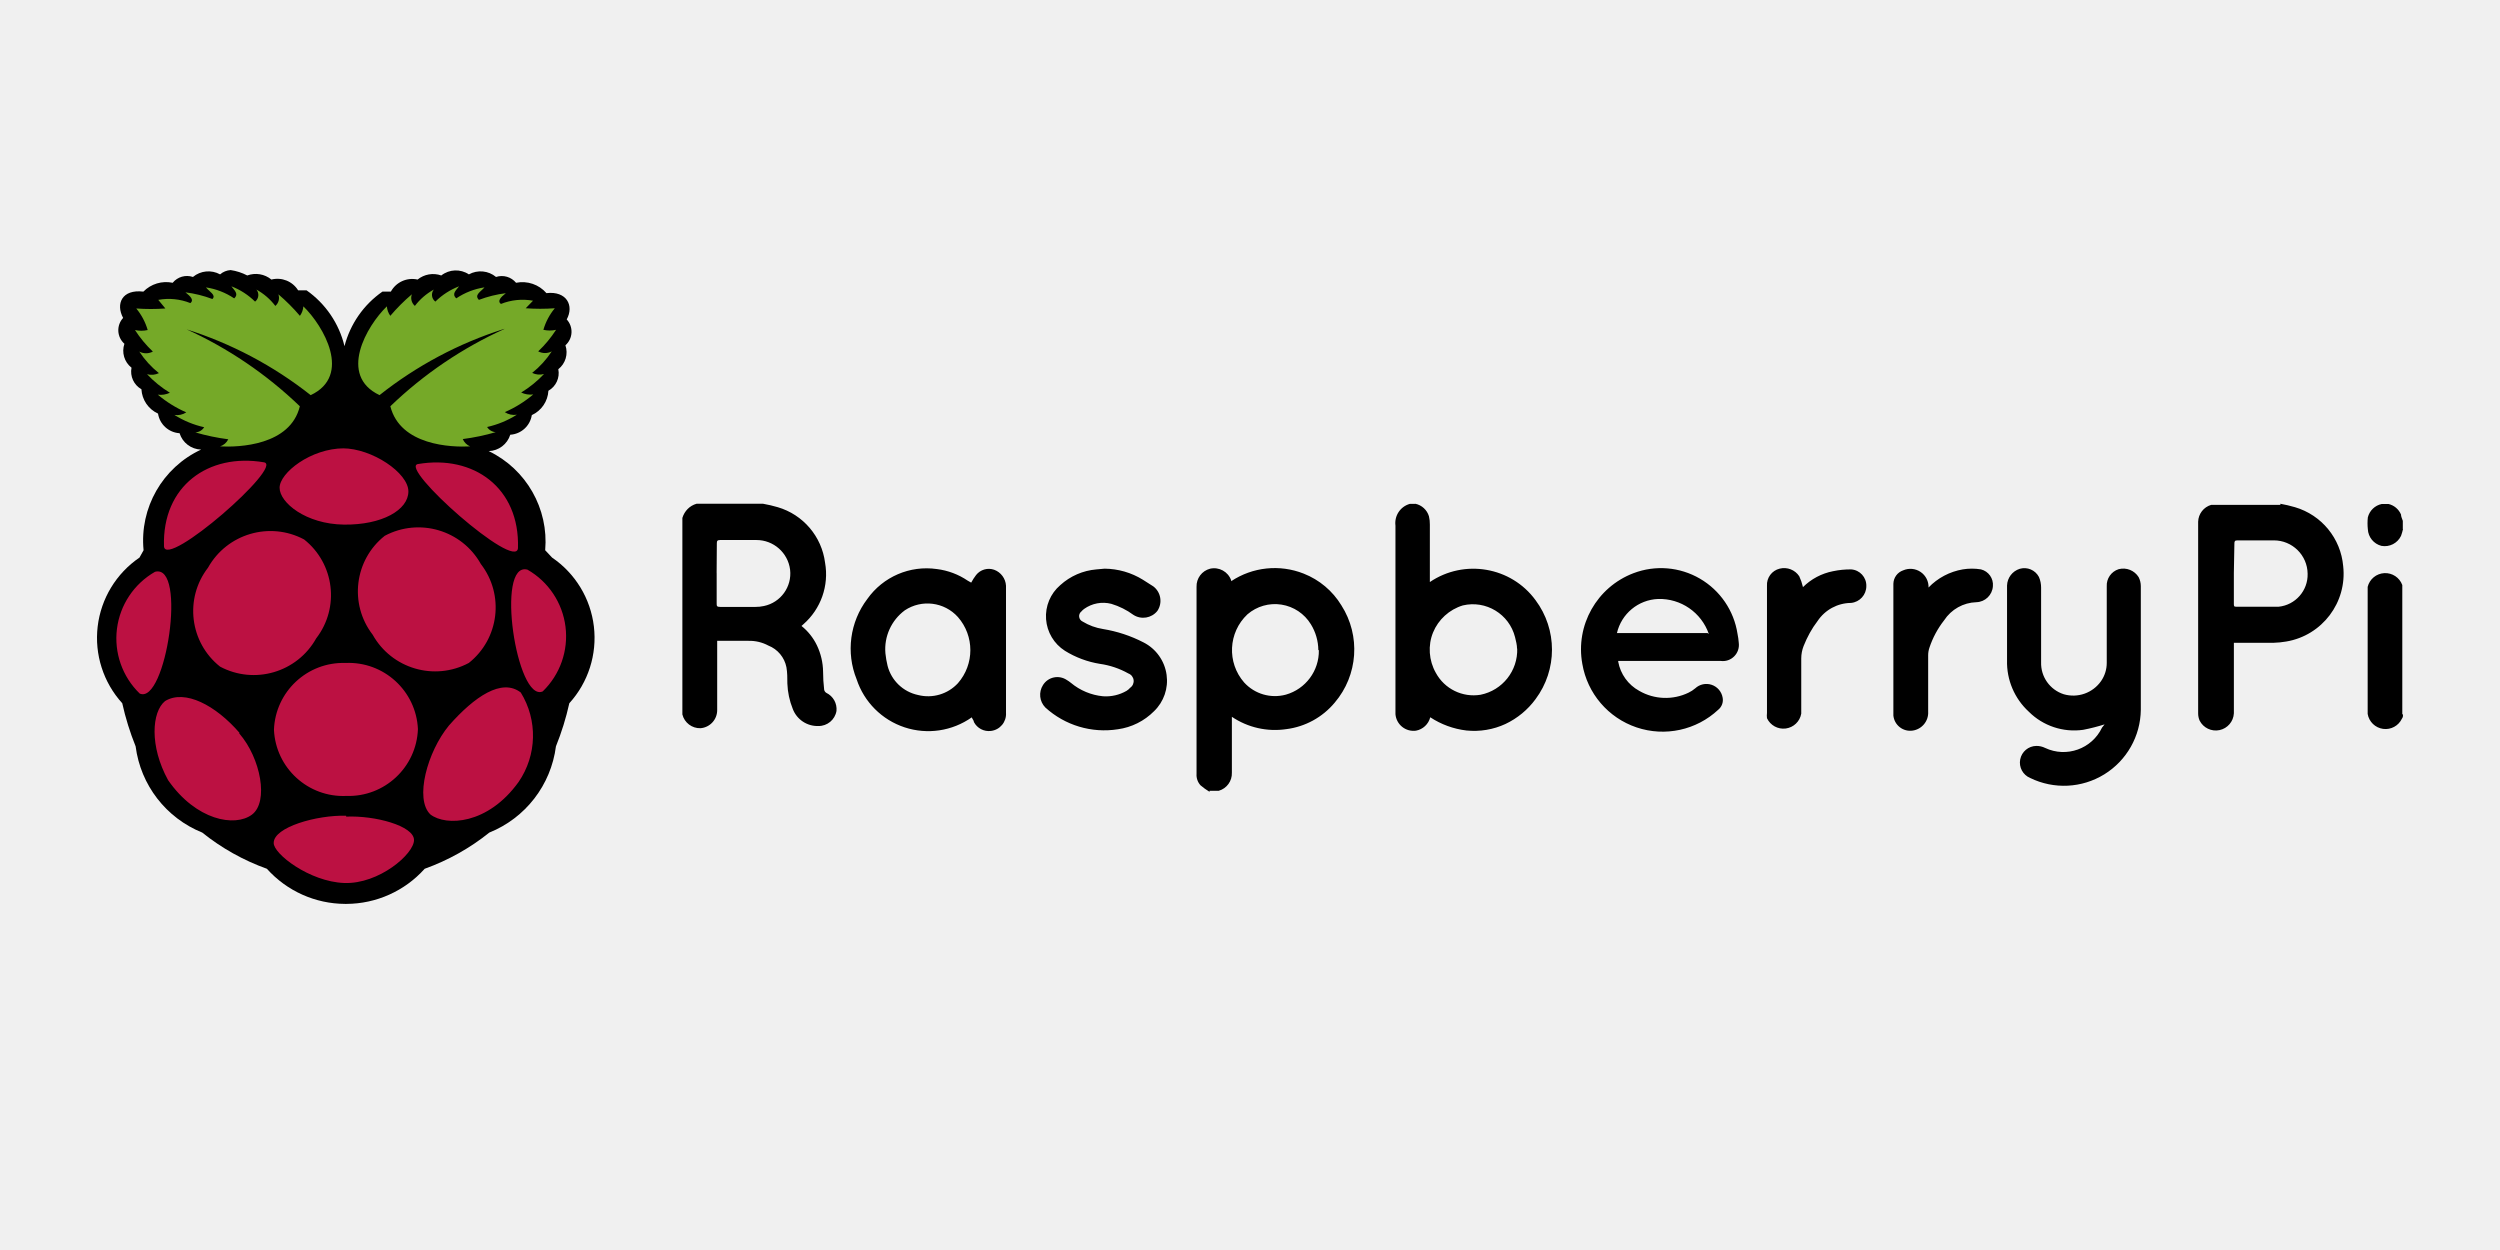
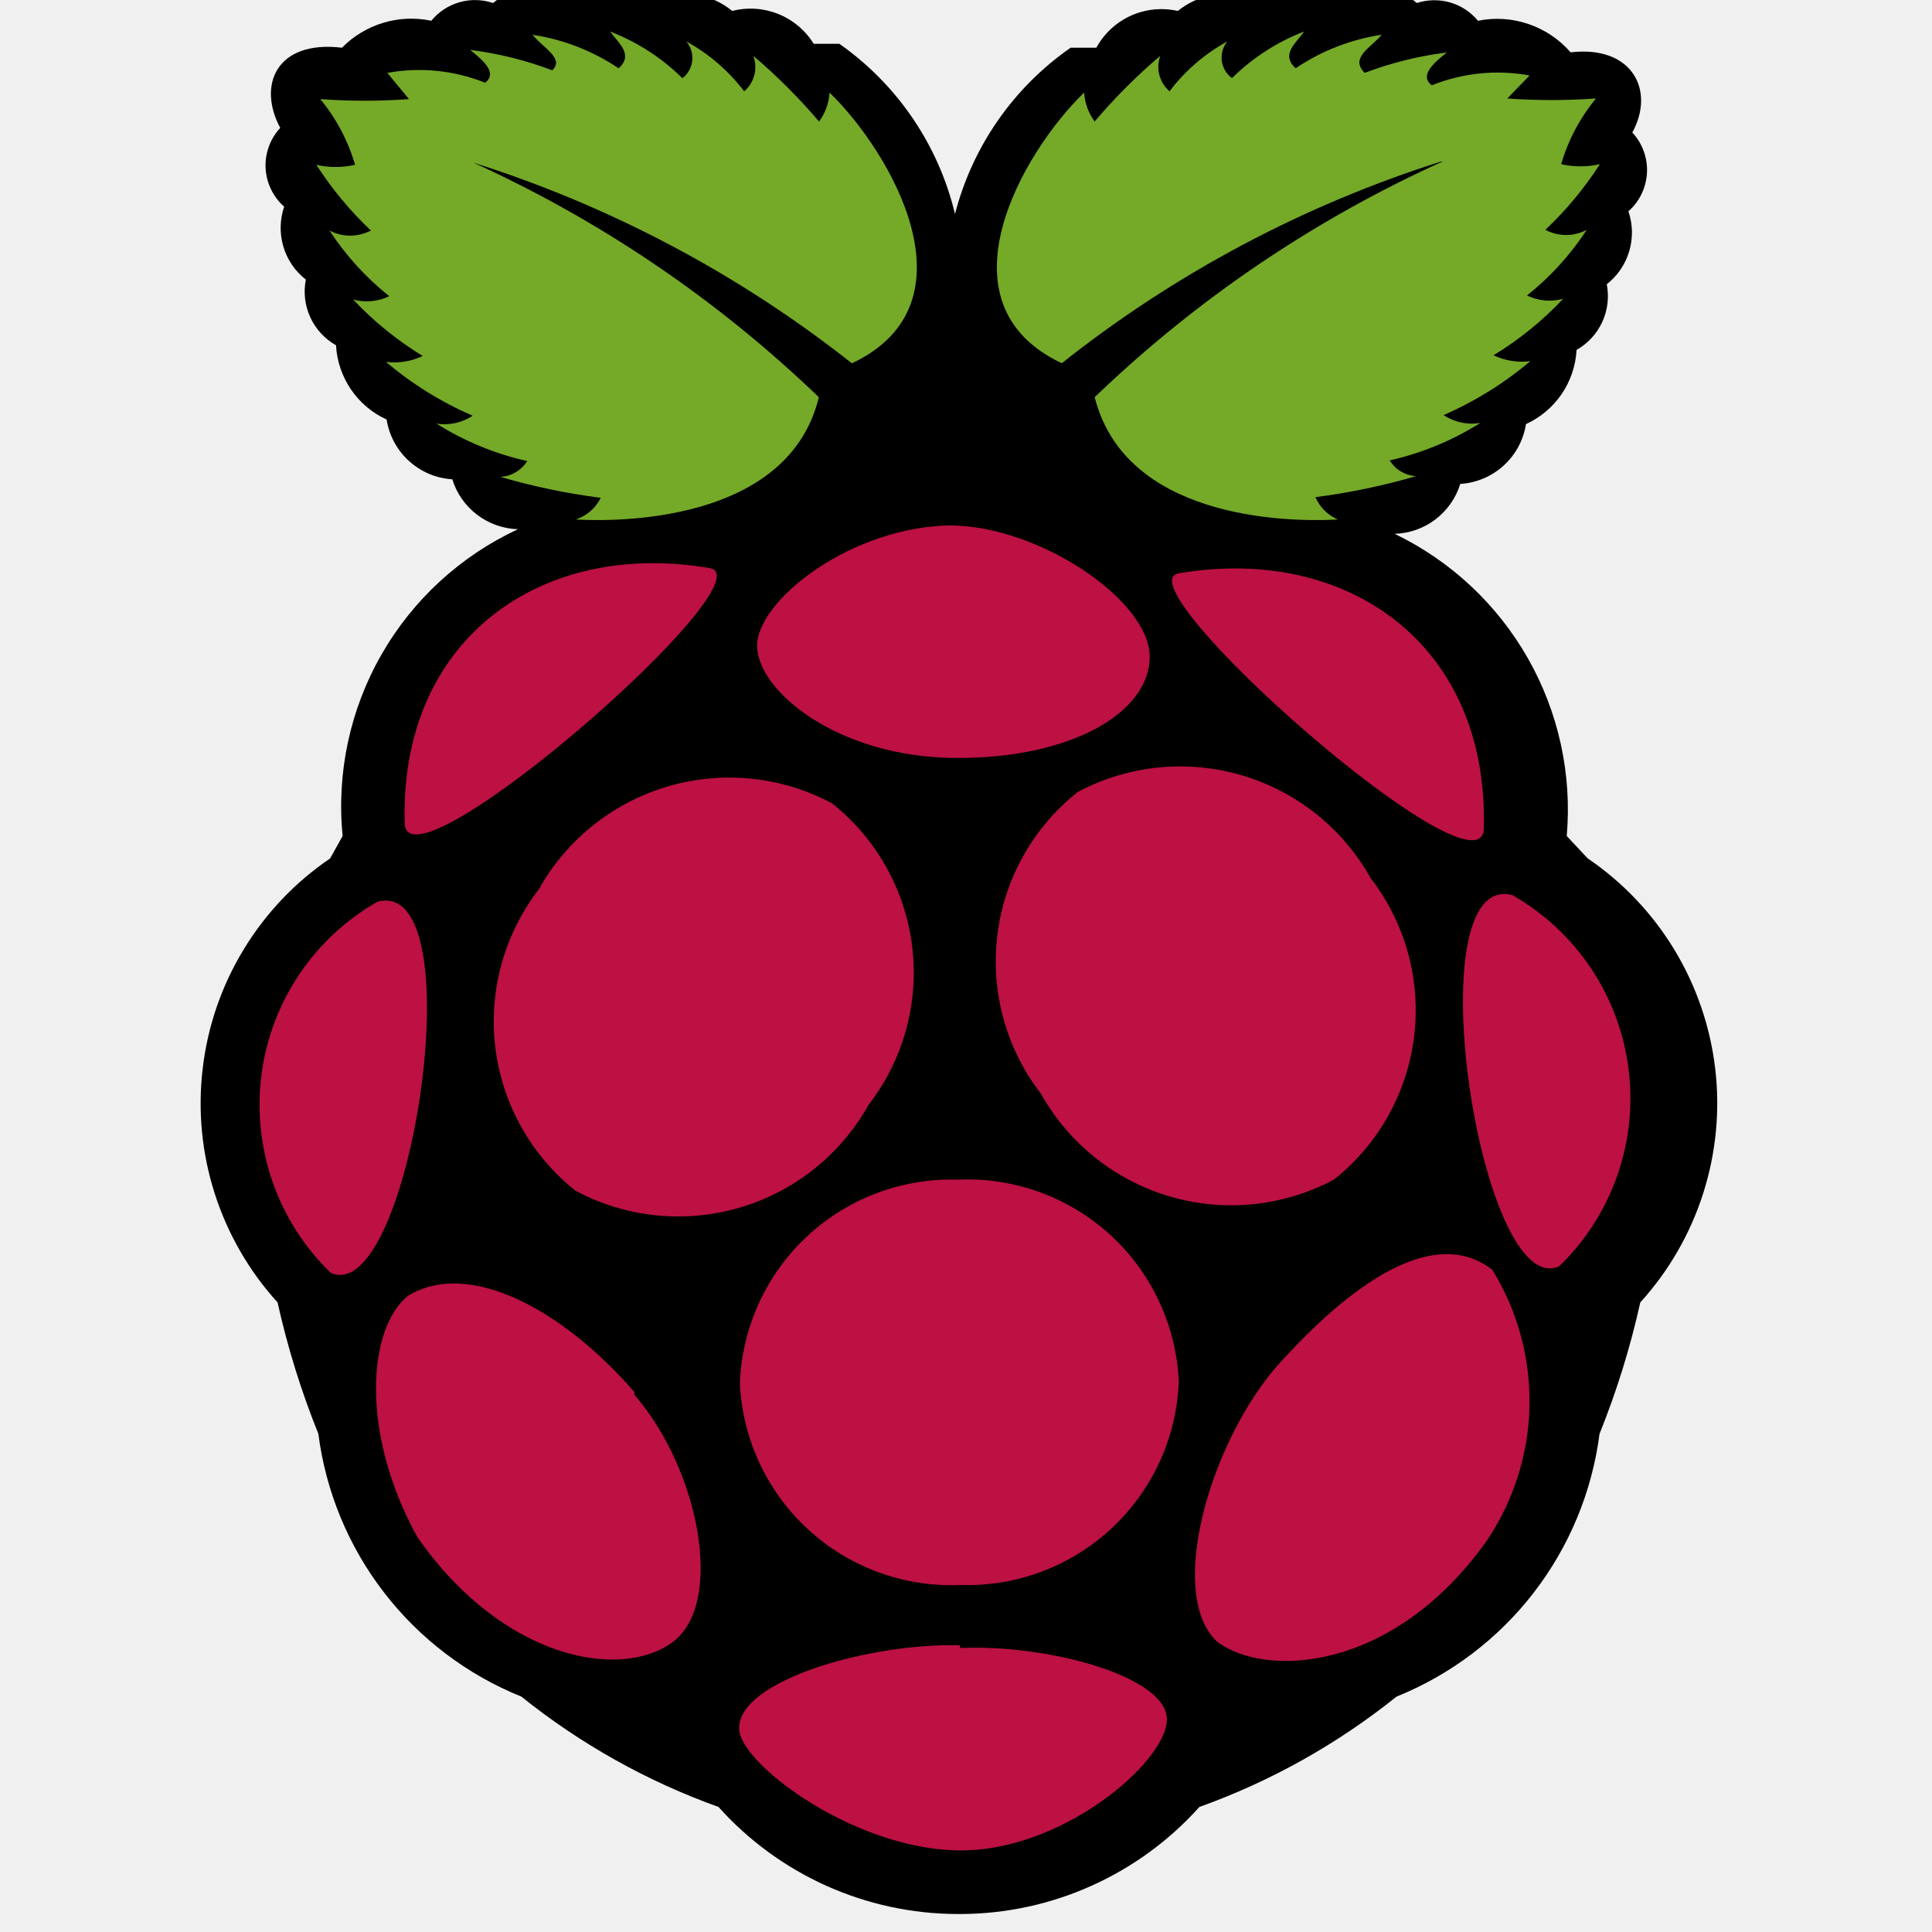
- <svg xmlns="http://www.w3.org/2000/svg" width="120" height="60">
-   <g transform="matrix(1.188851 0 0 1.188851 -4.923022 -8.243344)">
-     <path d="M13.453 17.838a.714.714 0 0 0-.426.174.975.975 0 0 0-1.096.104.748.748 0 0 0-.818.235 1.288 1.288 0 0 0-1.183.357c-.87-.104-1.123.496-.818 1.062a.731.731 0 0 0 .052 1.044.87.87 0 0 0 .287.966.818.818 0 0 0 .4.87 1.149 1.149 0 0 0 .67.983.94.94 0 0 0 .87.792.94.94 0 0 0 .87.661 4.046 4.046 0 0 0-2.323 4.064l-.165.296a3.924 3.924 0 0 0-.696 5.882 11.008 11.008 0 0 0 .54 1.74 4.351 4.351 0 0 0 2.689 3.481 9.067 9.067 0 0 0 2.611 1.462 4.264 4.264 0 0 0 3.159 1.418h.052a4.264 4.264 0 0 0 3.159-1.418 9.067 9.067 0 0 0 2.611-1.462 4.351 4.351 0 0 0 2.689-3.481 11.008 11.008 0 0 0 .54-1.74 3.924 3.924 0 0 0-.696-5.882l-.278-.296a4.055 4.055 0 0 0-2.28-4.003.94.94 0 0 0 .87-.661.94.94 0 0 0 .87-.792 1.149 1.149 0 0 0 .67-.983.818.818 0 0 0 .4-.87.87.87 0 0 0 .287-.966.731.731 0 0 0 .052-1.044c.305-.557 0-1.157-.818-1.062a1.288 1.288 0 0 0-1.227-.418.748.748 0 0 0-.809-.235.975.975 0 0 0-1.096-.104.948.948 0 0 0-1.114.044.992.992 0 0 0-.957.165.983.983 0 0 0-1.079.487h-.34a3.855 3.855 0 0 0-1.532 2.202 3.855 3.855 0 0 0-1.532-2.254h-.34a.983.983 0 0 0-1.079-.435.992.992 0 0 0-.975-.165 2.115 2.115 0 0 0-.67-.218z" />
-     <path d="M11.635 20.213a16.42 16.42 0 0 1 4.612 3.124c-.383 1.584-2.463 1.662-3.22 1.62a.566.566 0 0 0 .331-.287 8.702 8.702 0 0 1-1.331-.278.444.444 0 0 0 .357-.209 3.82 3.82 0 0 1-1.201-.496.679.679 0 0 0 .479-.104 4.647 4.647 0 0 1-1.149-.714.87.87 0 0 0 .487-.078 4.429 4.429 0 0 1-.922-.748.679.679 0 0 0 .479-.044 3.69 3.69 0 0 1-.792-.87.583.583 0 0 0 .548 0 4.699 4.699 0 0 1-.722-.87 1.157 1.157 0 0 0 .513 0 2.428 2.428 0 0 0-.461-.87 8.188 8.188 0 0 0 1.175 0l-.287-.348a2.349 2.349 0 0 1 1.297.131c.157-.122 0-.278-.2-.435a4.716 4.716 0 0 1 1.088.27c.165-.157-.122-.296-.26-.47a2.776 2.776 0 0 1 1.14.444c.2-.183 0-.33-.113-.487a2.785 2.785 0 0 1 .957.618.339.339 0 0 0 .052-.487 2.428 2.428 0 0 1 .766.661.426.426 0 0 0 .122-.47 7.605 7.605 0 0 1 .87.87.731.731 0 0 0 .139-.383c.818.792 1.975 2.793.296 3.585a15.768 15.768 0 0 0-5.056-2.671zm12.878 0a16.42 16.42 0 0 0-4.612 3.124c.4 1.584 2.463 1.662 3.22 1.62a.566.566 0 0 1-.296-.296 8.702 8.702 0 0 0 1.331-.278.444.444 0 0 1-.348-.209 3.82 3.82 0 0 0 1.201-.496.679.679 0 0 1-.487-.104 4.647 4.647 0 0 0 1.149-.714.87.87 0 0 1-.487-.078 4.429 4.429 0 0 0 .922-.748.679.679 0 0 1-.479-.044 3.69 3.69 0 0 0 .792-.87.583.583 0 0 1-.548 0 4.699 4.699 0 0 0 .722-.87 1.157 1.157 0 0 1-.513 0 2.428 2.428 0 0 1 .461-.87 8.188 8.188 0 0 1-1.175 0l.296-.305a2.349 2.349 0 0 0-1.297.131c-.157-.122 0-.278.2-.435a4.716 4.716 0 0 0-1.088.27c-.2-.2.078-.33.226-.505a2.776 2.776 0 0 0-1.14.444c-.2-.183 0-.33.113-.487a2.785 2.785 0 0 0-.957.618.339.339 0 0 1-.061-.487 2.428 2.428 0 0 0-.766.661.426.426 0 0 1-.122-.47 7.605 7.605 0 0 0-.87.87.731.731 0 0 1-.139-.383c-.818.792-1.975 2.793-.296 3.585a15.75 15.75 0 0 1 5.021-2.671z" fill="#75a928" />
-     <path d="M21.015 36.372a2.802 2.802 0 0 1-2.889 2.698 2.802 2.802 0 0 1-2.924-2.671 2.802 2.802 0 0 1 2.889-2.698 2.802 2.802 0 0 1 2.924 2.671zm-4.595-7.657a2.863 2.863 0 0 1 .487 3.994 2.889 2.889 0 0 1-3.881 1.14 2.863 2.863 0 0 1-.487-3.994 2.889 2.889 0 0 1 3.881-1.14zm3.255-.148a2.863 2.863 0 0 0-.487 3.994 2.889 2.889 0 0 0 3.881 1.14 2.863 2.863 0 0 0 .487-3.994 2.889 2.889 0 0 0-3.881-1.14zM10.4 30.02c1.305-.348.435 5.386-.618 4.916a3.098 3.098 0 0 1 .618-4.916zm15.036-.087c-1.305-.348-.435 5.386.618 4.916a3.098 3.098 0 0 0-.618-4.916zm-4.42-4.263c2.245-.383 4.116.957 4.038 3.394-.07.957-4.838-3.263-4.038-3.394zM14.8 25.6c-2.245-.383-4.116.957-4.038 3.394.07.93 4.864-3.254 4.038-3.394zm3.23-.565c-1.34 0-2.6.992-2.6 1.592s1.062 1.47 2.6 1.488 2.6-.592 2.6-1.34-1.47-1.74-2.654-1.74zm.087 14.87c1.166-.052 2.732.374 2.74.94s-1.418 1.793-2.82 1.74-2.863-1.183-2.845-1.62c0-.635 1.74-1.13 2.924-1.096zm-4.317-3.36c.87 1 1.2 2.767.513 3.28s-2.254.235-3.385-1.392c-.757-1.375-.66-2.758-.122-3.194.8-.487 2.045.174 3.002 1.28zm8.468-.32c-.87 1.053-1.4 2.976-.748 3.594.627.48 2.315.418 3.56-1.314a3.307 3.307 0 0 0 .087-3.611c-.766-.592-1.87.165-2.898 1.33z" fill="#bc1142" />
+ <svg xmlns="http://www.w3.org/2000/svg" width="36" height="36" viewBox="0 0 36 36" fill="none">
+   <g clip-path="url(#clip0_13516_109516)">
+     <path d="M11.328 -0.335C11.107 -0.322 10.896 -0.236 10.729 -0.09C10.487 -0.224 10.211 -0.282 9.936 -0.255C9.66 -0.229 9.4 -0.121 9.187 0.056C8.985 -0.012 8.766 -0.017 8.56 0.042C8.355 0.101 8.172 0.221 8.037 0.387C7.739 0.324 7.431 0.337 7.14 0.425C6.85 0.513 6.585 0.672 6.372 0.889C5.149 0.743 4.793 1.587 5.222 2.383C5.129 2.483 5.057 2.601 5.01 2.73C4.963 2.859 4.942 2.996 4.949 3.133C4.956 3.269 4.99 3.403 5.05 3.527C5.109 3.65 5.192 3.761 5.295 3.852C5.213 4.092 5.208 4.352 5.28 4.595C5.352 4.839 5.499 5.054 5.699 5.21C5.652 5.448 5.681 5.694 5.782 5.913C5.883 6.133 6.051 6.315 6.261 6.434C6.277 6.729 6.374 7.013 6.54 7.257C6.706 7.501 6.935 7.695 7.204 7.817C7.251 8.114 7.397 8.387 7.62 8.589C7.842 8.792 8.127 8.913 8.428 8.931C8.509 9.194 8.671 9.426 8.891 9.592C9.11 9.759 9.376 9.853 9.652 9.861C8.582 10.358 7.692 11.175 7.107 12.199C6.521 13.223 6.269 14.404 6.384 15.578L6.152 15.995C5.499 16.439 4.949 17.018 4.539 17.694C4.129 18.369 3.869 19.124 3.777 19.909C3.684 20.693 3.76 21.488 4.001 22.24C4.242 22.993 4.641 23.684 5.172 24.269C5.358 25.105 5.612 25.923 5.932 26.717C6.071 27.795 6.494 28.818 7.159 29.678C7.824 30.539 8.706 31.207 9.715 31.614C10.817 32.498 12.058 33.193 13.388 33.67C13.948 34.295 14.633 34.795 15.398 35.139C16.164 35.483 16.993 35.662 17.832 35.665H17.905C18.744 35.662 19.573 35.483 20.338 35.139C21.104 34.795 21.789 34.295 22.349 33.67C23.679 33.193 24.92 32.498 26.022 31.614C27.03 31.207 27.913 30.539 28.578 29.678C29.242 28.818 29.666 27.795 29.805 26.717C30.125 25.923 30.379 25.105 30.564 24.269C31.095 23.684 31.495 22.993 31.735 22.24C31.976 21.488 32.053 20.693 31.96 19.909C31.867 19.124 31.607 18.369 31.198 17.694C30.788 17.018 30.238 16.439 29.585 15.995L29.194 15.578C29.294 14.425 29.041 13.269 28.468 12.263C27.895 11.257 27.029 10.449 25.987 9.947C26.262 9.939 26.528 9.845 26.748 9.678C26.967 9.511 27.129 9.28 27.21 9.017C27.511 8.998 27.796 8.878 28.018 8.675C28.241 8.473 28.388 8.2 28.434 7.903C28.703 7.78 28.932 7.587 29.099 7.343C29.265 7.099 29.361 6.815 29.377 6.52C29.587 6.401 29.755 6.219 29.856 5.999C29.957 5.779 29.986 5.533 29.94 5.296C30.14 5.14 30.286 4.925 30.358 4.681C30.431 4.438 30.425 4.178 30.343 3.937C30.446 3.847 30.529 3.736 30.589 3.613C30.648 3.489 30.682 3.355 30.689 3.218C30.696 3.082 30.675 2.945 30.628 2.816C30.582 2.687 30.509 2.569 30.416 2.469C30.846 1.685 30.416 0.841 29.266 0.975C29.056 0.733 28.785 0.551 28.482 0.448C28.179 0.344 27.854 0.323 27.54 0.387C27.405 0.224 27.225 0.105 27.022 0.046C26.819 -0.013 26.603 -0.009 26.402 0.056C26.189 -0.121 25.928 -0.229 25.653 -0.255C25.378 -0.282 25.102 -0.224 24.86 -0.09C24.626 -0.247 24.348 -0.325 24.066 -0.314C23.785 -0.303 23.514 -0.203 23.293 -0.028C23.067 -0.108 22.825 -0.129 22.589 -0.088C22.354 -0.048 22.132 0.053 21.947 0.204C21.653 0.138 21.347 0.169 21.073 0.292C20.799 0.416 20.573 0.625 20.429 0.889H19.95C18.884 1.63 18.12 2.729 17.795 3.987C17.487 2.702 16.721 1.575 15.64 0.816H15.162C15.007 0.565 14.776 0.371 14.503 0.261C14.23 0.151 13.929 0.131 13.644 0.204C13.456 0.049 13.23 -0.055 12.989 -0.095C12.748 -0.136 12.501 -0.113 12.272 -0.028C11.977 -0.182 11.659 -0.286 11.33 -0.335H11.328Z" fill="black" />
+     <path d="M8.77 3.007C11.167 4.091 13.361 5.577 15.258 7.401C14.719 9.629 11.793 9.739 10.728 9.68C10.829 9.647 10.922 9.594 11.002 9.525C11.082 9.456 11.147 9.371 11.194 9.276C10.56 9.195 9.934 9.064 9.321 8.885C9.423 8.881 9.521 8.852 9.609 8.8C9.696 8.749 9.77 8.677 9.824 8.591C9.225 8.457 8.653 8.221 8.134 7.894C8.369 7.93 8.609 7.878 8.808 7.747C8.223 7.493 7.678 7.155 7.192 6.743C7.426 6.773 7.664 6.735 7.877 6.633C7.399 6.342 6.963 5.988 6.58 5.581C6.804 5.643 7.044 5.621 7.253 5.519C6.819 5.173 6.443 4.76 6.139 4.295C6.258 4.358 6.39 4.391 6.525 4.391C6.659 4.391 6.792 4.358 6.91 4.295C6.524 3.929 6.183 3.519 5.895 3.071C6.132 3.125 6.379 3.125 6.616 3.071C6.486 2.623 6.265 2.207 5.968 1.847C6.518 1.887 7.07 1.887 7.621 1.847L7.217 1.358C7.83 1.246 8.463 1.31 9.041 1.542C9.262 1.37 9.041 1.151 8.76 0.93C9.284 0.995 9.797 1.123 10.291 1.31C10.523 1.089 10.119 0.894 9.925 0.649C10.499 0.735 11.047 0.949 11.528 1.273C11.81 1.016 11.528 0.809 11.37 0.588C11.873 0.782 12.332 1.078 12.716 1.458C12.767 1.418 12.809 1.369 12.841 1.313C12.872 1.257 12.892 1.195 12.899 1.131C12.905 1.067 12.899 1.002 12.88 0.94C12.862 0.879 12.831 0.822 12.789 0.773C13.21 1.003 13.577 1.32 13.867 1.702C13.959 1.623 14.025 1.517 14.056 1.399C14.086 1.281 14.08 1.156 14.038 1.041C14.479 1.416 14.888 1.825 15.262 2.265C15.377 2.108 15.445 1.921 15.458 1.726C16.608 2.841 18.236 5.655 15.874 6.77C13.752 5.094 11.341 3.821 8.761 3.012L8.77 3.007ZM26.886 3.007C24.489 4.091 22.295 5.577 20.398 7.401C20.961 9.629 23.863 9.739 24.928 9.68C24.741 9.6 24.592 9.451 24.511 9.264C25.145 9.182 25.771 9.052 26.384 8.873C26.285 8.866 26.189 8.836 26.103 8.785C26.018 8.734 25.947 8.663 25.894 8.579C26.493 8.444 27.064 8.208 27.584 7.881C27.345 7.921 27.1 7.868 26.899 7.735C27.483 7.48 28.028 7.142 28.515 6.73C28.281 6.76 28.043 6.722 27.83 6.62C28.308 6.329 28.744 5.976 29.127 5.568C28.902 5.63 28.663 5.608 28.453 5.506C28.887 5.161 29.264 4.747 29.567 4.282C29.449 4.346 29.316 4.379 29.182 4.379C29.047 4.379 28.915 4.346 28.796 4.282C29.183 3.917 29.524 3.506 29.812 3.059C29.575 3.113 29.328 3.113 29.09 3.059C29.221 2.611 29.441 2.194 29.739 1.835C29.189 1.874 28.636 1.874 28.086 1.835L28.502 1.406C27.889 1.294 27.256 1.358 26.678 1.59C26.457 1.418 26.678 1.199 26.959 0.978C26.436 1.043 25.922 1.171 25.429 1.358C25.147 1.076 25.538 0.894 25.747 0.647C25.172 0.734 24.624 0.947 24.143 1.272C23.861 1.015 24.143 0.808 24.302 0.587C23.798 0.781 23.34 1.077 22.956 1.456C22.904 1.418 22.86 1.369 22.828 1.314C22.795 1.258 22.774 1.196 22.766 1.132C22.758 1.068 22.763 1.003 22.781 0.941C22.799 0.879 22.829 0.821 22.87 0.771C22.449 1.002 22.082 1.319 21.792 1.701C21.7 1.621 21.634 1.515 21.603 1.397C21.572 1.279 21.578 1.154 21.62 1.04C21.18 1.414 20.771 1.823 20.397 2.264C20.282 2.106 20.214 1.919 20.201 1.725C19.05 2.839 17.423 5.654 19.785 6.768C21.892 5.097 24.285 3.824 26.848 3.011L26.886 3.007Z" fill="#75A928" />
+     <path d="M21.965 25.738C21.927 26.78 21.478 27.764 20.716 28.475C19.955 29.186 18.942 29.567 17.901 29.534C16.857 29.58 15.838 29.211 15.067 28.506C14.295 27.802 13.835 26.82 13.787 25.776C13.826 24.735 14.275 23.751 15.036 23.04C15.798 22.329 16.81 21.948 17.852 21.981C18.895 21.934 19.915 22.304 20.686 23.008C21.457 23.713 21.917 24.695 21.965 25.738ZM15.501 14.967C16.331 15.625 16.869 16.584 16.997 17.636C17.125 18.687 16.834 19.747 16.186 20.585C15.667 21.514 14.805 22.202 13.784 22.502C12.763 22.802 11.665 22.69 10.726 22.189C9.896 21.531 9.359 20.572 9.23 19.52C9.102 18.469 9.394 17.409 10.041 16.57C10.56 15.642 11.423 14.954 12.444 14.654C13.464 14.354 14.562 14.466 15.501 14.967ZM20.08 14.759C19.25 15.417 18.712 16.376 18.584 17.427C18.456 18.479 18.747 19.539 19.395 20.377C19.914 21.306 20.776 21.994 21.797 22.294C22.818 22.594 23.916 22.481 24.854 21.981C25.685 21.323 26.222 20.364 26.35 19.312C26.479 18.261 26.187 17.201 25.54 16.362C25.02 15.434 24.158 14.745 23.137 14.446C22.116 14.146 21.019 14.258 20.08 14.759ZM7.032 16.803C8.868 16.313 7.644 24.379 6.163 23.718C5.677 23.248 5.307 22.671 5.083 22.033C4.859 21.395 4.786 20.714 4.87 20.043C4.954 19.372 5.194 18.73 5.569 18.168C5.944 17.605 6.445 17.138 7.032 16.803ZM28.184 16.68C26.348 16.191 27.572 24.257 29.053 23.596C29.539 23.126 29.909 22.549 30.134 21.911C30.358 21.273 30.431 20.592 30.346 19.921C30.262 19.25 30.023 18.608 29.648 18.046C29.272 17.483 28.771 17.016 28.184 16.68ZM21.966 10.683C25.125 10.145 27.756 12.03 27.647 15.458C27.548 16.804 20.841 10.868 21.966 10.683ZM13.222 10.585C10.064 10.046 7.432 11.931 7.542 15.359C7.64 16.668 14.384 10.782 13.222 10.585ZM17.766 9.79C15.881 9.79 14.108 11.185 14.108 12.03C14.108 12.874 15.602 14.098 17.766 14.123C19.929 14.148 21.423 13.29 21.423 12.238C21.423 11.185 19.355 9.79 17.69 9.79H17.766ZM17.888 30.708C19.528 30.635 21.731 31.235 21.743 32.031C21.754 32.827 19.748 34.553 17.776 34.478C15.803 34.404 13.748 32.814 13.773 32.2C13.773 31.306 16.221 30.61 17.887 30.658L17.888 30.708ZM11.815 25.982C13.039 27.388 13.503 29.874 12.537 30.596C11.57 31.317 9.366 30.926 7.775 28.638C6.71 26.703 6.847 24.758 7.603 24.145C8.729 23.459 10.48 24.389 11.826 25.945L11.815 25.982ZM23.728 25.532C22.504 27.013 21.758 29.718 22.675 30.587C23.557 31.263 25.932 31.175 27.683 28.739C28.194 27.995 28.478 27.119 28.499 26.217C28.521 25.315 28.28 24.427 27.806 23.659C26.728 22.826 25.175 23.891 23.729 25.53L23.728 25.532Z" fill="#BC1142" />
  </g>
-   <path d="M36.627 24.18c.238.042.473.097.705.165a3.2 3.2 0 0 1 2.271 2.663c.196 1.1-.2 2.224-1.044 2.96l-.087.078a2.68 2.68 0 0 1 .74.931 3.03 3.03 0 0 1 .296 1.262q0 .426.052.87c.013.062.05.115.104.148a.87.87 0 0 1 .487.87.87.87 0 0 1-.87.722 1.27 1.27 0 0 1-1.227-.818 3.62 3.62 0 0 1-.261-1.227c0-.26 0-.522-.044-.774a1.41 1.41 0 0 0-.87-1.044 1.92 1.92 0 0 0-.957-.226h-1.497v3.324a.87.87 0 0 1-.801.87.87.87 0 0 1-.87-.661V24.86c.1-.33.35-.587.68-.68h3.272zM34.4 27.505v1.444c0 .14 0 .183.174.183h1.68a1.86 1.86 0 0 0 .418-.044c.804-.17 1.347-.924 1.253-1.74-.1-.816-.796-1.43-1.62-1.427h-1.74c-.14 0-.157.052-.157.165l-.01 1.427zm33.536-3.325a.87.87 0 0 1 .653.6c.032.13.046.266.044.4v2.758c1.65-1.118 3.9-.734 5.073.87a3.97 3.97 0 0 1 0 4.751c-.375.512-.87.92-1.444 1.192a3.59 3.59 0 0 1-1.87.313 4.01 4.01 0 0 1-1.74-.635.87.87 0 0 1-.687.644.87.87 0 0 1-.983-.792v-9.05c-.06-.47.23-.915.687-1.044h.322zm4.882 6.96c0-.183-.052-.374-.096-.557a2.09 2.09 0 0 0-2.506-1.523c-.65.197-1.177.68-1.43 1.3s-.203 1.344.133 1.935a2.06 2.06 0 0 0 2.149 1.053c1.05-.212 1.792-1.15 1.758-2.22zM58.06 38.008a3.21 3.21 0 0 1-.435-.313.74.74 0 0 1-.191-.548q0-4.5 0-8.98a.87.87 0 0 1 .653-.87.87.87 0 0 1 1.009.557v.044c1.03-.685 2.33-.82 3.48-.365a3.7 3.7 0 0 1 1.81 1.523c.933 1.46.802 3.356-.322 4.673a3.61 3.61 0 0 1-2.323 1.27 3.7 3.7 0 0 1-2.611-.592v.2q0 1.236 0 2.48a.87.87 0 0 1-.627.87h-.444zm5.22-6.805a2.4 2.4 0 0 0-.357-1.236 2.02 2.02 0 0 0-3.046-.479 2.36 2.36 0 0 0-.157 3.272 2 2 0 0 0 2.001.583 2.18 2.18 0 0 0 1.584-2.132zm46.173-7.023c.238.042.473.097.705.165a3.24 3.24 0 0 1 2.315 2.828 3.3 3.3 0 0 1-2.732 3.62 4.16 4.16 0 0 1-.609.061h-1.906v3.385a.87.87 0 0 1-1.645.348.87.87 0 0 1-.07-.339q0-4.603 0-9.206a.87.87 0 0 1 .627-.809h3.324zm-2.228 3.315v1.488c0 .087 0 .148.113.14h2.036a1.55 1.55 0 0 0 1.392-1.584 1.62 1.62 0 0 0-1.627-1.601h-1.74c-.13 0-.148.044-.148.157l-.026 1.4zm8.12 6.8c0 .07 0 .13-.052.2a.87.87 0 0 1-1.645-.226q0-3.046 0-6.1a.87.87 0 0 1 1.662-.087c-.002.017-.002.035 0 .052v6.152zm0-8.902c-.025.112-.057.223-.096.33a.87.87 0 0 1-.94.479.87.87 0 0 1-.653-.801c-.02-.188-.02-.378 0-.566a.87.87 0 0 1 .67-.644h.322a.87.87 0 0 1 .6.505c0 .096.052.2.087.305v.392zM101.02 34.77a9.19 9.19 0 0 1-1.027.261 3.08 3.08 0 0 1-2.611-.87 3.23 3.23 0 0 1-1.044-2.463q0-1.8 0-3.594a.87.87 0 0 1 .609-.801.79.79 0 0 1 .922.392 1.27 1.27 0 0 1 .104.513v3.576c-.022.7.422 1.327 1.088 1.54a1.63 1.63 0 0 0 1.793-.635 1.53 1.53 0 0 0 .27-.87q0-1.836 0-3.672a.82.82 0 0 1 .574-.827.87.87 0 0 1 .957.383.95.95 0 0 1 .104.426v5.943a3.69 3.69 0 0 1-5.308 3.272.8.8 0 0 1 .296-1.54.93.93 0 0 1 .418.096c1.024.484 2.246.048 2.732-.975zm-54.403-6.804a2.76 2.76 0 0 1 .235-.365.78.78 0 0 1 .87-.252.87.87 0 0 1 .566.766v.078q0 3 0 6.022a.82.82 0 0 1-.722.87.81.81 0 0 1-.818-.426c0-.07-.07-.14-.104-.226a3.62 3.62 0 0 1-5.526-1.827 3.94 3.94 0 0 1 .513-3.855 3.48 3.48 0 0 1 3.341-1.436 3.37 3.37 0 0 1 1.479.557zM42.5 31.36a4.35 4.35 0 0 0 .104.6 1.92 1.92 0 0 0 1.462 1.4 1.95 1.95 0 0 0 1.914-.566 2.41 2.41 0 0 0 0-3.176c-.653-.725-1.737-.862-2.55-.322-.647.48-1 1.26-.93 2.062zm35.174.4a2 2 0 0 0 1.009 1.401 2.53 2.53 0 0 0 2.367.087 1.46 1.46 0 0 0 .322-.209.79.79 0 0 1 1.314.444.6.6 0 0 1-.209.583 3.91 3.91 0 0 1-6.526-2.201 3.91 3.91 0 0 1 2.454-4.351 3.71 3.71 0 0 1 3.19.26c.97.564 1.635 1.536 1.805 2.646a3.3 3.3 0 0 1 .061.435c.032.24-.05.48-.22.65s-.4.252-.65.22h-4.916zm4.35-1.33a2.5 2.5 0 0 0-2.436-1.679c-.952.038-1.76.708-1.975 1.636h4.35zm-29.002-3.134a3.55 3.55 0 0 1 1.836.531l.505.322a.87.87 0 0 1 .191 1.175.87.87 0 0 1-1.149.191 3.48 3.48 0 0 0-1.062-.531c-.45-.115-.927-.026-1.305.244a.74.74 0 0 0-.131.122.28.28 0 0 0-.107.26c.013.1.076.185.168.226a2.68 2.68 0 0 0 .975.357 6.51 6.51 0 0 1 1.949.644 2.06 2.06 0 0 1 1.105 1.558 2.03 2.03 0 0 1-.6 1.74 3.03 3.03 0 0 1-1.74.87 4.2 4.2 0 0 1-3.48-1.044.87.87 0 0 1-.113-1.079.81.81 0 0 1 1.14-.244 1.54 1.54 0 0 1 .2.139 2.83 2.83 0 0 0 1.54.644 1.98 1.98 0 0 0 1.13-.26.73.73 0 0 0 .174-.148.39.39 0 0 0-.087-.687 3.9 3.9 0 0 0-1.366-.461 4.55 4.55 0 0 1-1.679-.627c-.525-.334-.86-.897-.905-1.518s.207-1.226.68-1.632a2.94 2.94 0 0 1 1.74-.757zm33.518.888a2.81 2.81 0 0 1 1.444-.766 4.04 4.04 0 0 1 .87-.087.78.78 0 0 1 .73.8.81.81 0 0 1-.731.809 1.95 1.95 0 0 0-1.61.87c-.283.367-.5.775-.67 1.2a1.65 1.65 0 0 0-.113.592v2.654a.87.87 0 0 1-1.645.218 1.01 1.01 0 0 1 0-.252q0-3.028 0-6.1a.8.8 0 0 1 .609-.827.87.87 0 0 1 .94.365 2.61 2.61 0 0 1 .174.505zm6.03.016c.44-.458 1.018-.763 1.645-.87a2.7 2.7 0 0 1 .87 0 .76.76 0 0 1 .574.81.82.82 0 0 1-.792.766c-.628.018-1.207.344-1.55.87a4.35 4.35 0 0 0-.705 1.314 1.13 1.13 0 0 0-.06.365v2.7a.87.87 0 0 1-.748.914.81.81 0 0 1-.922-.722q0-3.167 0-6.326c.006-.292.194-.55.47-.644a.87.87 0 0 1 1.218.835z" />
+   <defs>
+     <clipPath id="clip0_13516_109516">
+       <rect width="36" height="36" fill="white" />
+     </clipPath>
+   </defs>
</svg>
